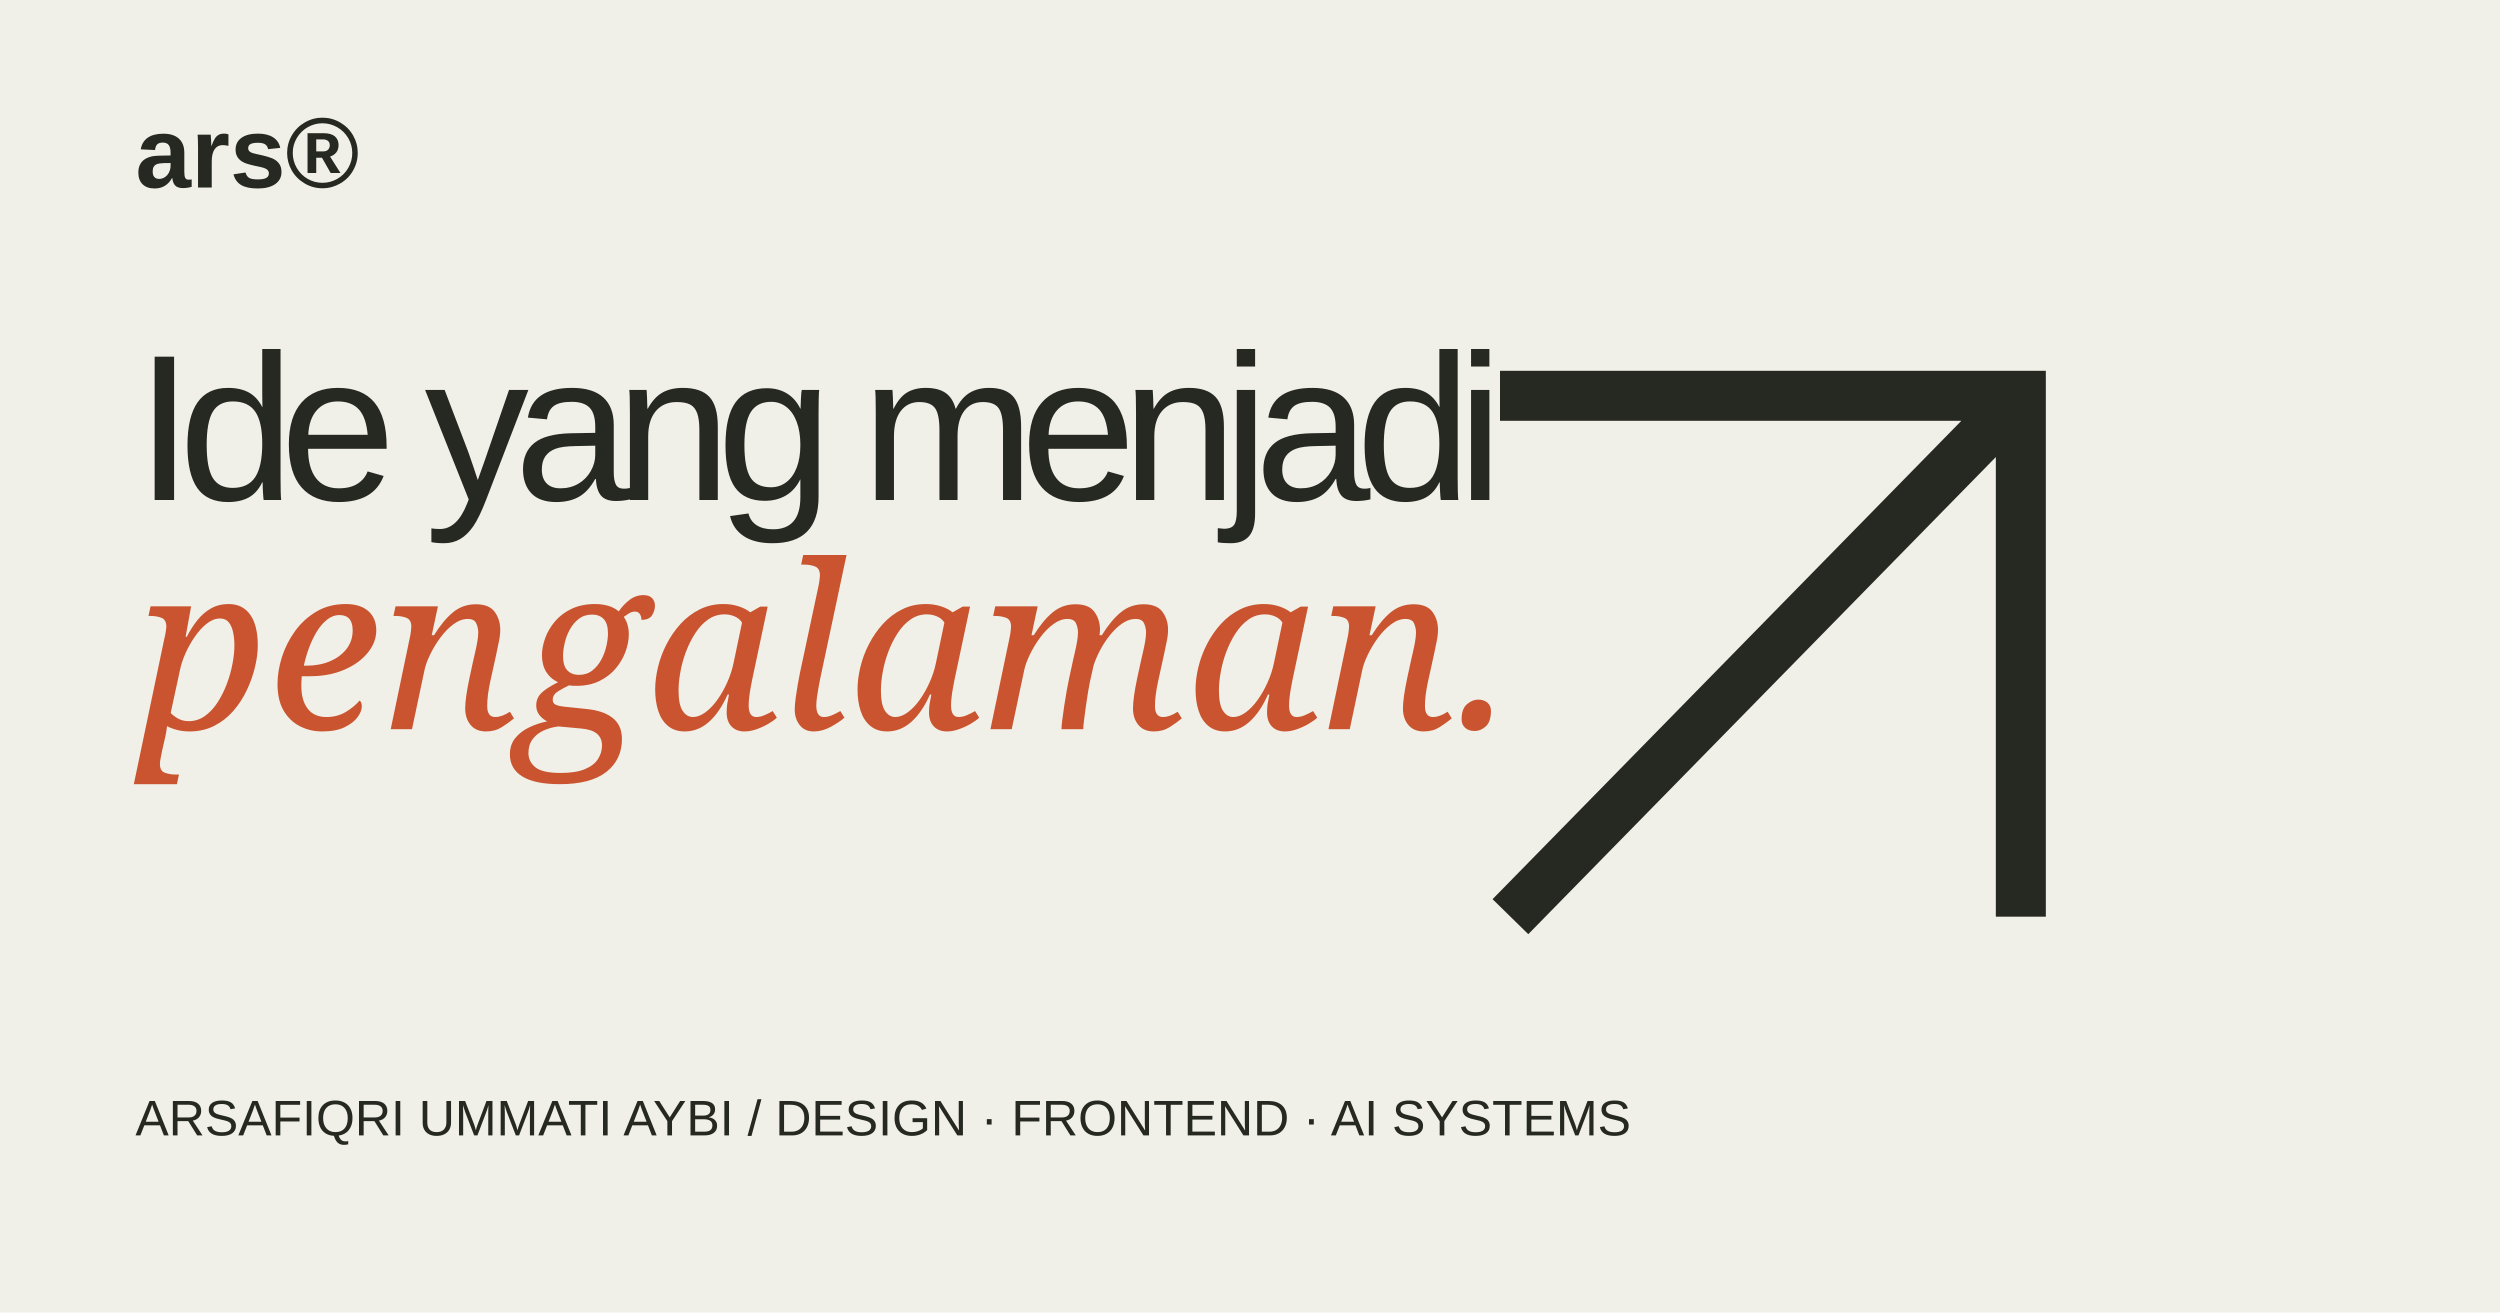
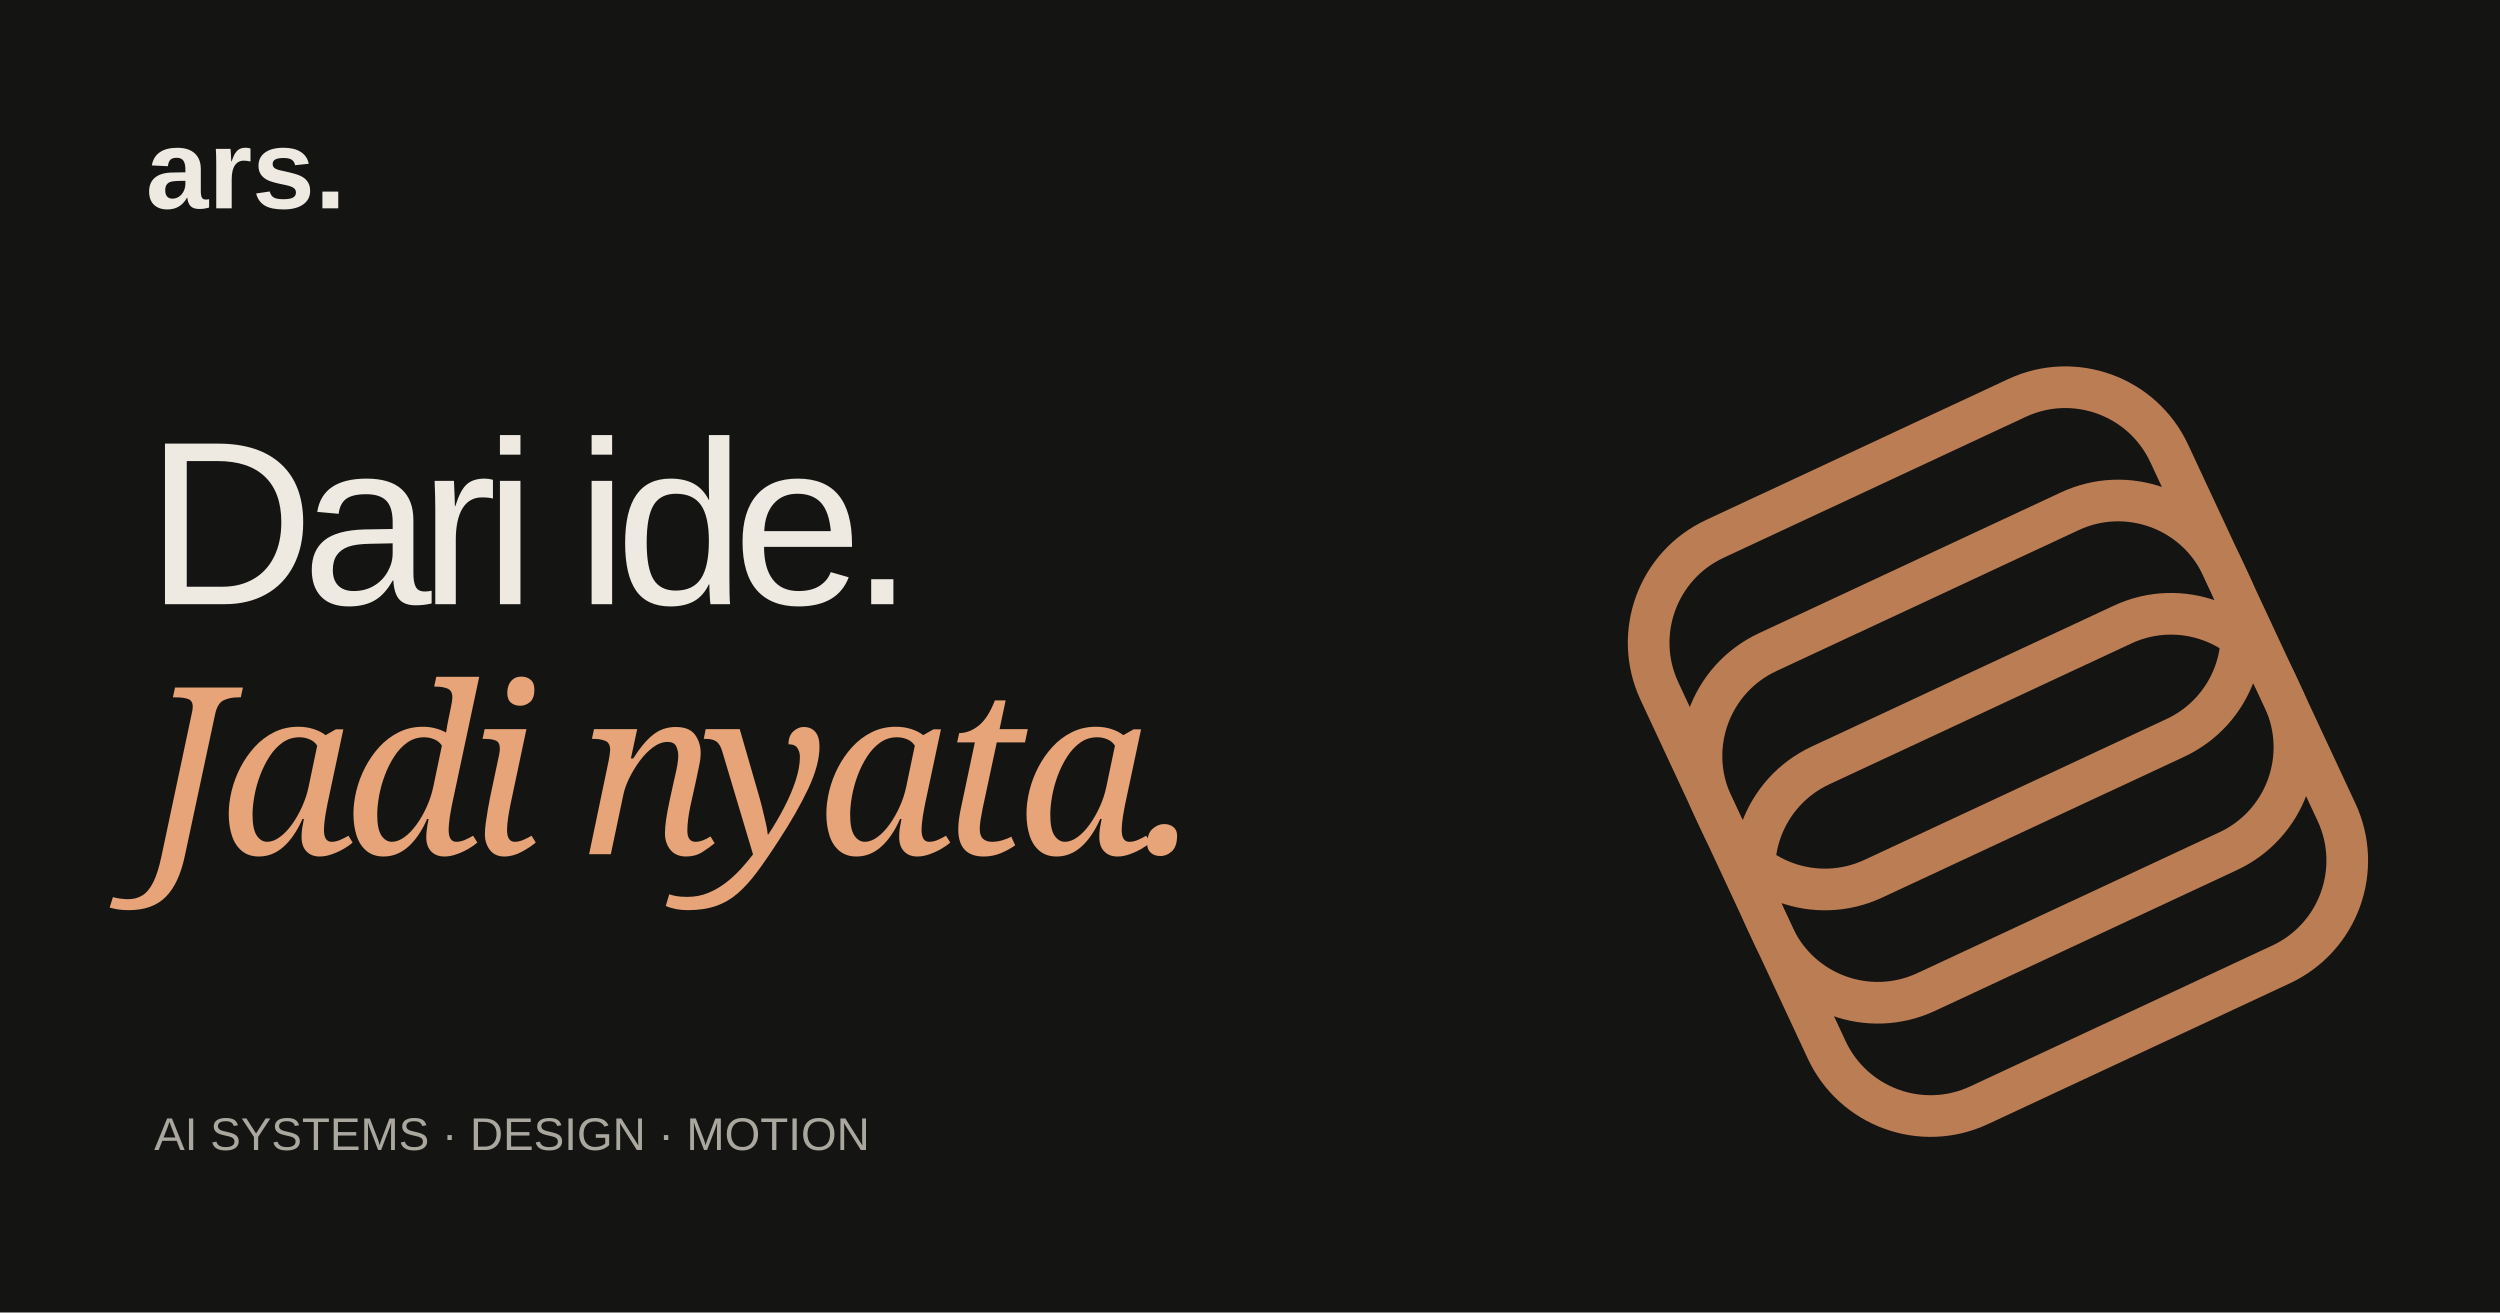
- <svg xmlns="http://www.w3.org/2000/svg" width="1200" height="630" viewBox="0 0 1200 630">
-   <rect width="1200" height="630" fill="#f1f0e8" />
-   <text x="65" y="90" font-family="Arial" font-weight="bold" font-size="48" fill="#252921">ars®</text>
-   <text x="65" y="240" font-family="Arial" font-size="100" letter-spacing="-7" fill="#252921">Ide yang menjadi</text>
-   <text x="65" y="350" font-family="Georgia" font-style="italic" font-size="110" fill="#ca542f">pengalaman.</text>
-   <path d="M970 440V190H720M970 190L725 440" fill="none" stroke="#252921" stroke-width="24" />
-   <text x="65" y="545" font-family="Arial" font-size="24" fill="#252921">ARSAFIQRI UMMATI AYBI / DESIGN · FRONTEND · AI SYSTEMS</text>
+ <svg xmlns="http://www.w3.org/2000/svg" viewBox="0 0 1200 630">
+   <rect width="1200" height="630" fill="#141412" />
+   <text x="70" y="100" font-family="Arial,sans-serif" font-size="54" font-weight="700" fill="#eeeae2">ars.</text>
+   <text x="70" y="290" font-family="Arial,sans-serif" font-size="112" letter-spacing="-6" fill="#eeeae2">Dari ide.</text>
+   <text x="70" y="410" font-family="Georgia,serif" font-style="italic" font-size="112" letter-spacing="-5" fill="#e6a478">Jadi nyata.</text>
+   <text x="74" y="552" font-family="Arial,sans-serif" font-size="22" fill="#aaa79e">AI SYSTEMS · DESIGN · MOTION</text>
+   <g fill="none" stroke="#bb7d53" stroke-width="20" transform="translate(940 320) rotate(-25)">
+     <rect x="-135" y="-105" width="270" height="180" rx="55" />
+     <rect x="-135" y="-45" width="270" height="180" rx="55" />
+     <rect x="-135" y="15" width="270" height="180" rx="55" />
+   </g>
</svg>
